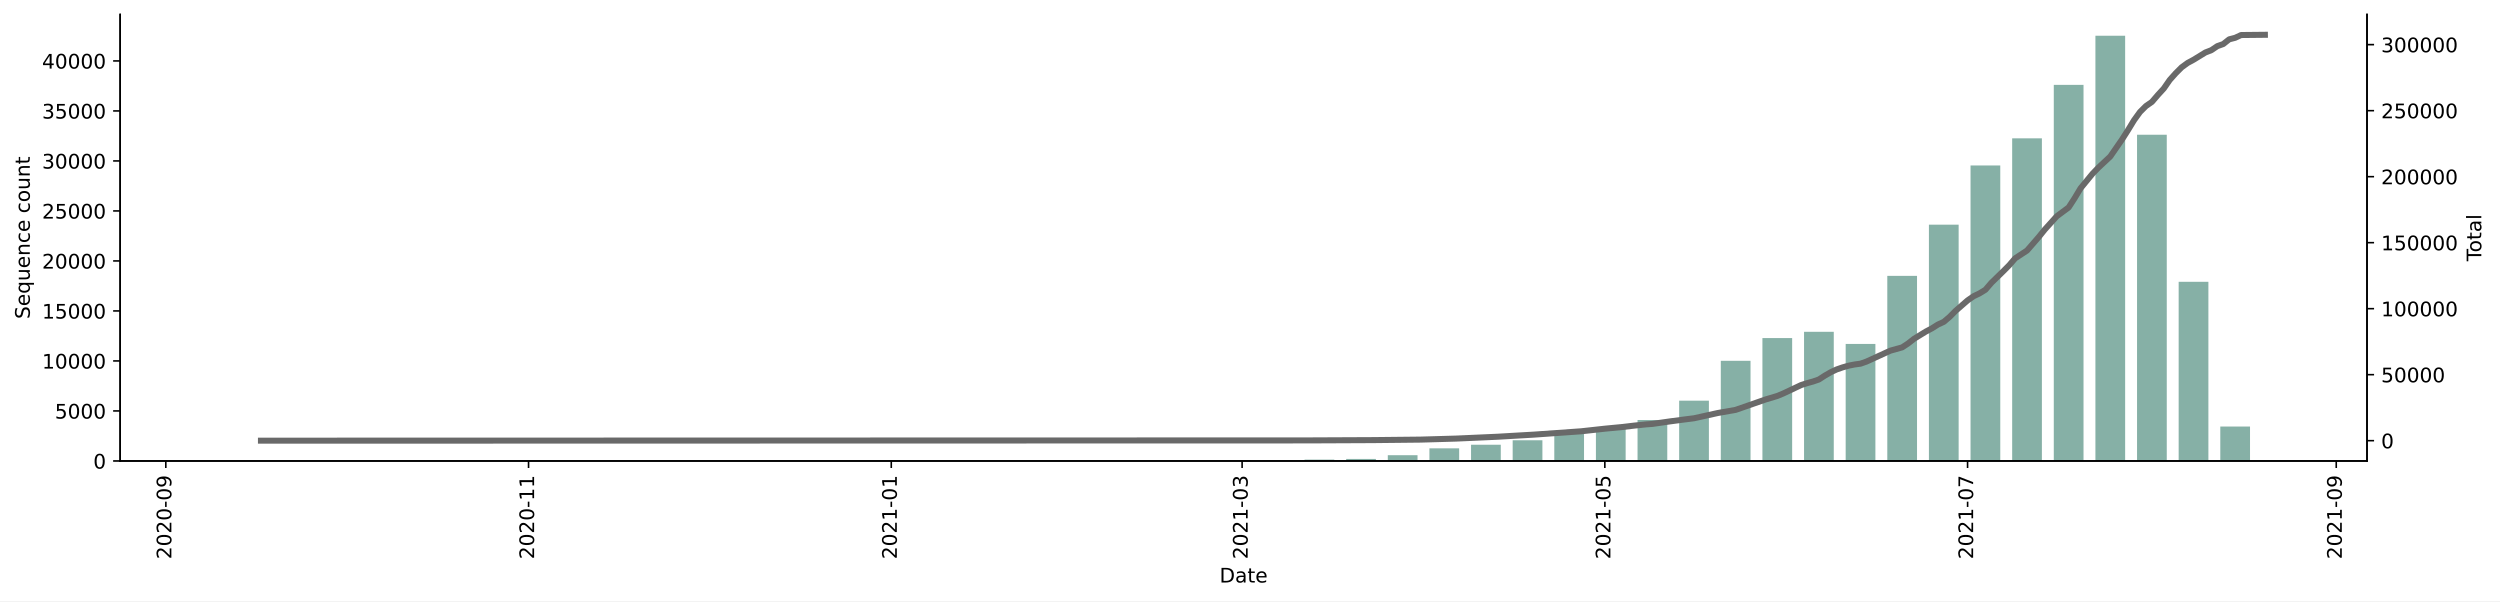
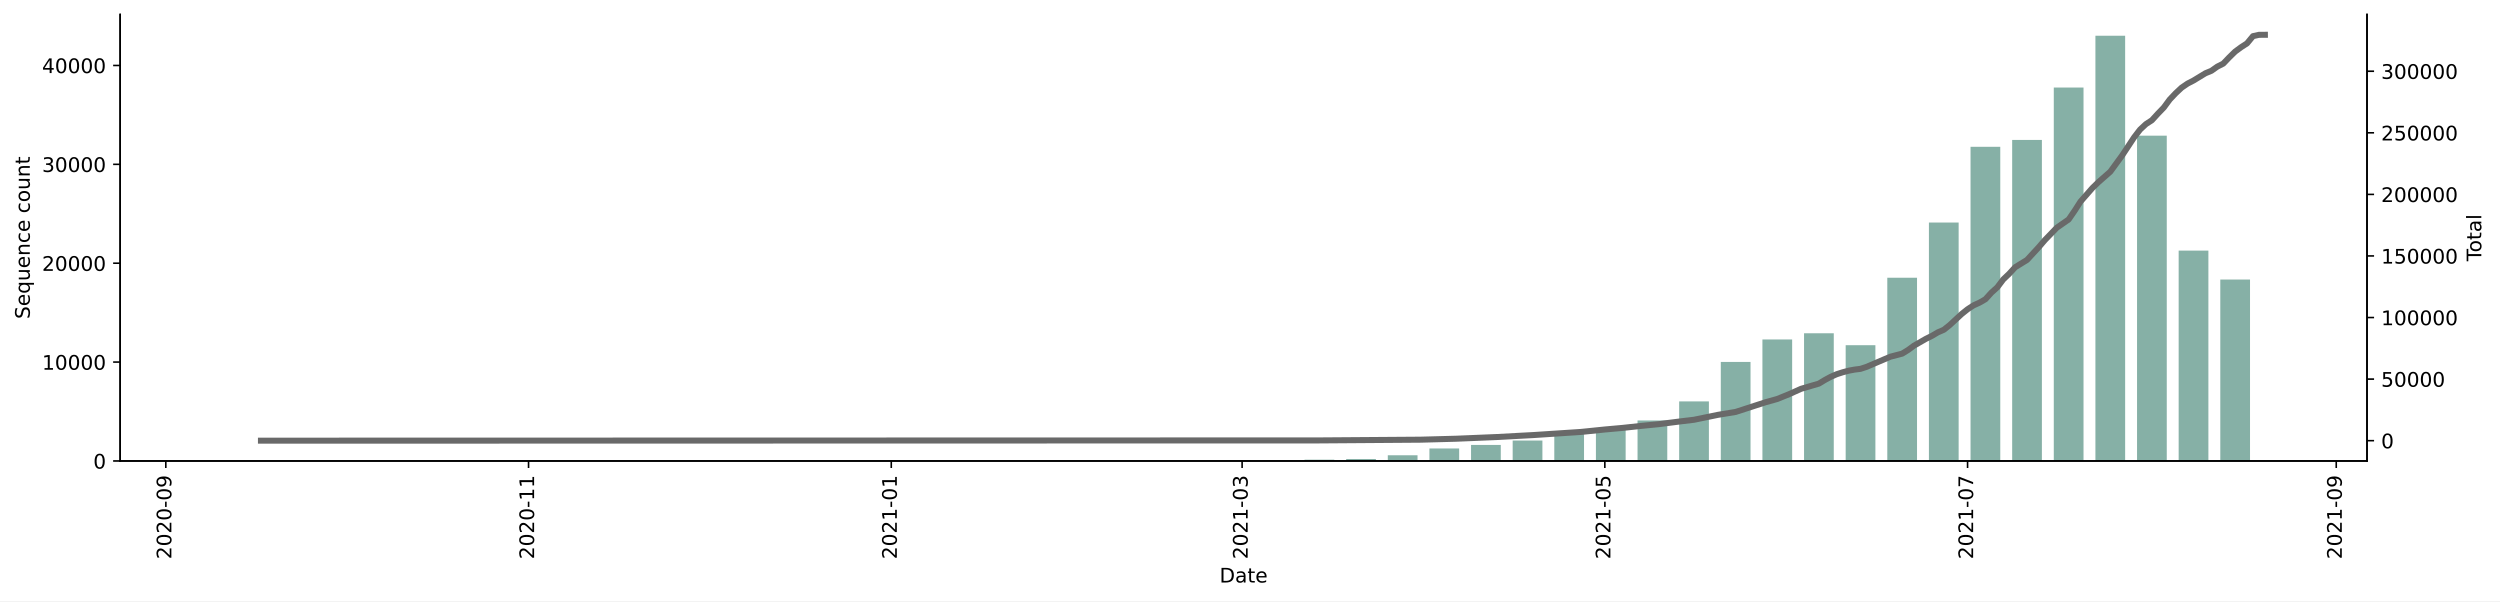
<svg xmlns="http://www.w3.org/2000/svg" xmlns:xlink="http://www.w3.org/1999/xlink" height="298.621pt" version="1.1" viewBox="0 0 1241.744 298.621" width="1241.744pt">
  <defs>
    <style type="text/css">*{stroke-linecap:butt;stroke-linejoin:round;}</style>
  </defs>
  <g id="figure_1">
    <g id="patch_1">
      <path d="M 0 298.621  L 1241.744 298.621  L 1241.744 0  L 0 0  z " style="fill:#ffffff;" />
    </g>
    <g id="axes_1">
      <g id="patch_2">
        <path d="M 59.691 228.96  L 1175.691 228.96  L 1175.691 7.2  L 59.691 7.2  z " style="fill:#ffffff;" />
      </g>
      <g id="patch_3">
-         <path clip-path="url(#p67de6036bd)" d="M 110.418 228.96  L 125.186 228.96  L 125.186 228.955  L 110.418 228.955  z " style="fill:#86b0a6;" />
+         <path clip-path="url(#pcada9122ed)" d="M 110.418 228.96  L 125.186 228.96  L 125.186 228.955  L 110.418 228.955  z " style="fill:#86b0a6;" />
      </g>
      <g id="patch_4">
-         <path clip-path="url(#p67de6036bd)" d="M 131.093 228.96  L 145.861 228.96  L 145.861 228.955  L 131.093 228.955  z " style="fill:#86b0a6;" />
+         <path clip-path="url(#pcada9122ed)" d="M 131.093 228.96  L 145.861 228.96  L 145.861 228.955  L 131.093 228.955  z " style="fill:#86b0a6;" />
      </g>
      <g id="patch_5">
-         <path clip-path="url(#p67de6036bd)" d="M 151.768 228.96  L 166.535 228.96  L 166.535 228.95  L 151.768 228.95  z " style="fill:#86b0a6;" />
+         <path clip-path="url(#pcada9122ed)" d="M 151.768 228.96  L 166.535 228.96  L 166.535 228.95  L 151.768 228.95  z " style="fill:#86b0a6;" />
      </g>
      <g id="patch_6">
-         <path clip-path="url(#p67de6036bd)" d="M 172.443 228.96  L 187.21 228.96  L 187.21 228.955  L 172.443 228.955  z " style="fill:#86b0a6;" />
+         <path clip-path="url(#pcada9122ed)" d="M 172.443 228.96  L 187.21 228.96  L 187.21 228.955  L 172.443 228.955  z " style="fill:#86b0a6;" />
      </g>
      <g id="patch_7">
-         <path clip-path="url(#p67de6036bd)" d="M 193.117 228.96  L 207.885 228.96  L 207.885 228.945  L 193.117 228.945  z " style="fill:#86b0a6;" />
+         <path clip-path="url(#pcada9122ed)" d="M 193.117 228.96  L 207.885 228.96  L 207.885 228.945  L 193.117 228.945  z " style="fill:#86b0a6;" />
      </g>
      <g id="patch_8">
-         <path clip-path="url(#p67de6036bd)" d="M 234.467 228.96  L 249.235 228.96  L 249.235 228.955  L 234.467 228.955  z " style="fill:#86b0a6;" />
+         <path clip-path="url(#pcada9122ed)" d="M 234.467 228.96  L 249.235 228.96  L 249.235 228.955  L 234.467 228.955  z " style="fill:#86b0a6;" />
      </g>
      <g id="patch_9">
-         <path clip-path="url(#p67de6036bd)" d="M 255.142 228.96  L 269.91 228.96  L 269.91 228.945  L 255.142 228.945  z " style="fill:#86b0a6;" />
+         <path clip-path="url(#pcada9122ed)" d="M 255.142 228.96  L 269.91 228.96  L 269.91 228.945  L 255.142 228.945  z " style="fill:#86b0a6;" />
      </g>
      <g id="patch_10">
-         <path clip-path="url(#p67de6036bd)" d="M 296.492 228.96  L 311.26 228.96  L 311.26 228.955  L 296.492 228.955  z " style="fill:#86b0a6;" />
+         <path clip-path="url(#pcada9122ed)" d="M 296.492 228.96  L 311.26 228.96  L 311.26 228.955  L 296.492 228.955  z " style="fill:#86b0a6;" />
      </g>
      <g id="patch_11">
-         <path clip-path="url(#p67de6036bd)" d="M 337.841 228.96  L 352.609 228.96  L 352.609 228.955  L 337.841 228.955  z " style="fill:#86b0a6;" />
+         <path clip-path="url(#pcada9122ed)" d="M 337.841 228.96  L 352.609 228.96  L 352.609 228.955  L 337.841 228.955  z " style="fill:#86b0a6;" />
      </g>
      <g id="patch_12">
-         <path clip-path="url(#p67de6036bd)" d="M 358.516 228.96  L 373.284 228.96  L 373.284 228.945  L 358.516 228.945  z " style="fill:#86b0a6;" />
+         <path clip-path="url(#pcada9122ed)" d="M 358.516 228.96  L 373.284 228.96  L 373.284 228.945  L 358.516 228.945  z " style="fill:#86b0a6;" />
      </g>
      <g id="patch_13">
-         <path clip-path="url(#p67de6036bd)" d="M 379.191 228.96  L 393.959 228.96  L 393.959 228.955  L 379.191 228.955  z " style="fill:#86b0a6;" />
+         <path clip-path="url(#pcada9122ed)" d="M 379.191 228.96  L 393.959 228.96  L 393.959 228.955  L 379.191 228.955  z " style="fill:#86b0a6;" />
      </g>
      <g id="patch_14">
-         <path clip-path="url(#p67de6036bd)" d="M 399.866 228.96  L 414.634 228.96  L 414.634 228.955  L 399.866 228.955  z " style="fill:#86b0a6;" />
+         <path clip-path="url(#pcada9122ed)" d="M 399.866 228.96  L 414.634 228.96  L 414.634 228.955  L 399.866 228.955  z " style="fill:#86b0a6;" />
      </g>
      <g id="patch_15">
-         <path clip-path="url(#p67de6036bd)" d="M 420.541 228.96  L 435.309 228.96  L 435.309 228.95  L 420.541 228.95  z " style="fill:#86b0a6;" />
+         <path clip-path="url(#pcada9122ed)" d="M 420.541 228.96  L 435.309 228.96  L 435.309 228.95  L 420.541 228.95  z " style="fill:#86b0a6;" />
      </g>
      <g id="patch_16">
-         <path clip-path="url(#p67de6036bd)" d="M 441.216 228.96  L 455.984 228.96  L 455.984 228.861  L 441.216 228.861  z " style="fill:#86b0a6;" />
+         <path clip-path="url(#pcada9122ed)" d="M 441.216 228.96  L 455.984 228.96  L 455.984 228.862  L 441.216 228.862  z " style="fill:#86b0a6;" />
      </g>
      <g id="patch_17">
-         <path clip-path="url(#p67de6036bd)" d="M 461.891 228.96  L 476.658 228.96  L 476.658 228.94  L 461.891 228.94  z " style="fill:#86b0a6;" />
+         <path clip-path="url(#pcada9122ed)" d="M 461.891 228.96  L 476.658 228.96  L 476.658 228.94  L 461.891 228.94  z " style="fill:#86b0a6;" />
      </g>
      <g id="patch_18">
-         <path clip-path="url(#p67de6036bd)" d="M 482.566 228.96  L 497.333 228.96  L 497.333 228.95  L 482.566 228.95  z " style="fill:#86b0a6;" />
+         <path clip-path="url(#pcada9122ed)" d="M 482.566 228.96  L 497.333 228.96  L 497.333 228.95  L 482.566 228.95  z " style="fill:#86b0a6;" />
      </g>
      <g id="patch_19">
-         <path clip-path="url(#p67de6036bd)" d="M 503.24 228.96  L 518.008 228.96  L 518.008 228.935  L 503.24 228.935  z " style="fill:#86b0a6;" />
+         <path clip-path="url(#pcada9122ed)" d="M 503.24 228.96  L 518.008 228.96  L 518.008 228.935  L 503.24 228.935  z " style="fill:#86b0a6;" />
      </g>
      <g id="patch_20">
-         <path clip-path="url(#p67de6036bd)" d="M 523.915 228.96  L 538.683 228.96  L 538.683 228.846  L 523.915 228.846  z " style="fill:#86b0a6;" />
+         <path clip-path="url(#pcada9122ed)" d="M 523.915 228.96  L 538.683 228.96  L 538.683 228.847  L 523.915 228.847  z " style="fill:#86b0a6;" />
      </g>
      <g id="patch_21">
-         <path clip-path="url(#p67de6036bd)" d="M 544.59 228.96  L 559.358 228.96  L 559.358 228.895  L 544.59 228.895  z " style="fill:#86b0a6;" />
+         <path clip-path="url(#pcada9122ed)" d="M 544.59 228.96  L 559.358 228.96  L 559.358 228.896  L 544.59 228.896  z " style="fill:#86b0a6;" />
      </g>
      <g id="patch_22">
-         <path clip-path="url(#p67de6036bd)" d="M 565.265 228.96  L 580.033 228.96  L 580.033 228.935  L 565.265 228.935  z " style="fill:#86b0a6;" />
+         <path clip-path="url(#pcada9122ed)" d="M 565.265 228.96  L 580.033 228.96  L 580.033 228.935  L 565.265 228.935  z " style="fill:#86b0a6;" />
      </g>
      <g id="patch_23">
-         <path clip-path="url(#p67de6036bd)" d="M 585.94 228.96  L 600.708 228.96  L 600.708 228.93  L 585.94 228.93  z " style="fill:#86b0a6;" />
+         <path clip-path="url(#pcada9122ed)" d="M 585.94 228.96  L 600.708 228.96  L 600.708 228.931  L 585.94 228.931  z " style="fill:#86b0a6;" />
      </g>
      <g id="patch_24">
-         <path clip-path="url(#p67de6036bd)" d="M 606.615 228.96  L 621.383 228.96  L 621.383 228.702  L 606.615 228.702  z " style="fill:#86b0a6;" />
+         <path clip-path="url(#pcada9122ed)" d="M 606.615 228.96  L 621.383 228.96  L 621.383 228.705  L 606.615 228.705  z " style="fill:#86b0a6;" />
      </g>
      <g id="patch_25">
-         <path clip-path="url(#p67de6036bd)" d="M 627.29 228.96  L 642.057 228.96  L 642.057 228.687  L 627.29 228.687  z " style="fill:#86b0a6;" />
+         <path clip-path="url(#pcada9122ed)" d="M 627.29 228.96  L 642.057 228.96  L 642.057 228.69  L 627.29 228.69  z " style="fill:#86b0a6;" />
      </g>
      <g id="patch_26">
-         <path clip-path="url(#p67de6036bd)" d="M 647.965 228.96  L 662.732 228.96  L 662.732 228.299  L 647.965 228.299  z " style="fill:#86b0a6;" />
+         <path clip-path="url(#pcada9122ed)" d="M 647.965 228.96  L 662.732 228.96  L 662.732 228.307  L 647.965 228.307  z " style="fill:#86b0a6;" />
      </g>
      <g id="patch_27">
-         <path clip-path="url(#p67de6036bd)" d="M 668.639 228.96  L 683.407 228.96  L 683.407 227.967  L 668.639 227.967  z " style="fill:#86b0a6;" />
+         <path clip-path="url(#pcada9122ed)" d="M 668.639 228.96  L 683.407 228.96  L 683.407 227.978  L 668.639 227.978  z " style="fill:#86b0a6;" />
      </g>
      <g id="patch_28">
-         <path clip-path="url(#p67de6036bd)" d="M 689.314 228.96  L 704.082 228.96  L 704.082 226.109  L 689.314 226.109  z " style="fill:#86b0a6;" />
+         <path clip-path="url(#pcada9122ed)" d="M 689.314 228.96  L 704.082 228.96  L 704.082 226.141  L 689.314 226.141  z " style="fill:#86b0a6;" />
      </g>
      <g id="patch_29">
-         <path clip-path="url(#p67de6036bd)" d="M 709.989 228.96  L 724.757 228.96  L 724.757 222.681  L 709.989 222.681  z " style="fill:#86b0a6;" />
+         <path clip-path="url(#pcada9122ed)" d="M 709.989 228.96  L 724.757 228.96  L 724.757 222.752  L 709.989 222.752  z " style="fill:#86b0a6;" />
      </g>
      <g id="patch_30">
-         <path clip-path="url(#p67de6036bd)" d="M 730.664 228.96  L 745.432 228.96  L 745.432 220.903  L 730.664 220.903  z " style="fill:#86b0a6;" />
+         <path clip-path="url(#pcada9122ed)" d="M 730.664 228.96  L 745.432 228.96  L 745.432 220.994  L 730.664 220.994  z " style="fill:#86b0a6;" />
      </g>
      <g id="patch_31">
-         <path clip-path="url(#p67de6036bd)" d="M 751.339 228.96  L 766.107 228.96  L 766.107 218.693  L 751.339 218.693  z " style="fill:#86b0a6;" />
+         <path clip-path="url(#pcada9122ed)" d="M 751.339 228.96  L 766.107 228.96  L 766.107 218.808  L 751.339 218.808  z " style="fill:#86b0a6;" />
      </g>
      <g id="patch_32">
-         <path clip-path="url(#p67de6036bd)" d="M 772.014 228.96  L 786.782 228.96  L 786.782 213.998  L 772.014 213.998  z " style="fill:#86b0a6;" />
+         <path clip-path="url(#pcada9122ed)" d="M 772.014 228.96  L 786.782 228.96  L 786.782 214.167  L 772.014 214.167  z " style="fill:#86b0a6;" />
      </g>
      <g id="patch_33">
-         <path clip-path="url(#p67de6036bd)" d="M 792.689 228.96  L 807.456 228.96  L 807.456 212.598  L 792.689 212.598  z " style="fill:#86b0a6;" />
+         <path clip-path="url(#pcada9122ed)" d="M 792.689 228.96  L 807.456 228.96  L 807.456 212.782  L 792.689 212.782  z " style="fill:#86b0a6;" />
      </g>
      <g id="patch_34">
-         <path clip-path="url(#p67de6036bd)" d="M 813.364 228.96  L 828.131 228.96  L 828.131 208.619  L 813.364 208.619  z " style="fill:#86b0a6;" />
+         <path clip-path="url(#pcada9122ed)" d="M 813.364 228.96  L 828.131 228.96  L 828.131 208.848  L 813.364 208.848  z " style="fill:#86b0a6;" />
      </g>
      <g id="patch_35">
-         <path clip-path="url(#p67de6036bd)" d="M 834.038 228.96  L 848.806 228.96  L 848.806 199.022  L 834.038 199.022  z " style="fill:#86b0a6;" />
+         <path clip-path="url(#pcada9122ed)" d="M 834.038 228.96  L 848.806 228.96  L 848.806 199.36  L 834.038 199.36  z " style="fill:#86b0a6;" />
      </g>
      <g id="patch_36">
-         <path clip-path="url(#p67de6036bd)" d="M 854.713 228.96  L 869.481 228.96  L 869.481 179.212  L 854.713 179.212  z " style="fill:#86b0a6;" />
+         <path clip-path="url(#pcada9122ed)" d="M 854.713 228.96  L 869.481 228.96  L 869.481 179.773  L 854.713 179.773  z " style="fill:#86b0a6;" />
      </g>
      <g id="patch_37">
-         <path clip-path="url(#p67de6036bd)" d="M 875.388 228.96  L 890.156 228.96  L 890.156 167.932  L 875.388 167.932  z " style="fill:#86b0a6;" />
+         <path clip-path="url(#pcada9122ed)" d="M 875.388 228.96  L 890.156 228.96  L 890.156 168.62  L 875.388 168.62  z " style="fill:#86b0a6;" />
      </g>
      <g id="patch_38">
-         <path clip-path="url(#p67de6036bd)" d="M 896.063 228.96  L 910.831 228.96  L 910.831 164.797  L 896.063 164.797  z " style="fill:#86b0a6;" />
+         <path clip-path="url(#pcada9122ed)" d="M 896.063 228.96  L 910.831 228.96  L 910.831 165.516  L 896.063 165.516  z " style="fill:#86b0a6;" />
      </g>
      <g id="patch_39">
-         <path clip-path="url(#p67de6036bd)" d="M 916.738 228.96  L 931.506 228.96  L 931.506 170.823  L 916.738 170.823  z " style="fill:#86b0a6;" />
+         <path clip-path="url(#pcada9122ed)" d="M 916.738 228.96  L 931.506 228.96  L 931.506 171.454  L 916.738 171.454  z " style="fill:#86b0a6;" />
      </g>
      <g id="patch_40">
-         <path clip-path="url(#p67de6036bd)" d="M 937.413 228.96  L 952.181 228.96  L 952.181 137.03  L 937.413 137.03  z " style="fill:#86b0a6;" />
+         <path clip-path="url(#pcada9122ed)" d="M 937.413 228.96  L 952.181 228.96  L 952.181 137.959  L 937.413 137.959  z " style="fill:#86b0a6;" />
      </g>
      <g id="patch_41">
-         <path clip-path="url(#p67de6036bd)" d="M 958.088 228.96  L 972.855 228.96  L 972.855 111.592  L 958.088 111.592  z " style="fill:#86b0a6;" />
+         <path clip-path="url(#pcada9122ed)" d="M 958.088 228.96  L 972.855 228.96  L 972.855 110.549  L 958.088 110.549  z " style="fill:#86b0a6;" />
      </g>
      <g id="patch_42">
-         <path clip-path="url(#p67de6036bd)" d="M 978.762 228.96  L 993.53 228.96  L 993.53 82.201  L 978.762 82.201  z " style="fill:#86b0a6;" />
+         <path clip-path="url(#pcada9122ed)" d="M 978.762 228.96  L 993.53 228.96  L 993.53 72.914  L 978.762 72.914  z " style="fill:#86b0a6;" />
      </g>
      <g id="patch_43">
-         <path clip-path="url(#p67de6036bd)" d="M 999.437 228.96  L 1014.205 228.96  L 1014.205 68.705  L 999.437 68.705  z " style="fill:#86b0a6;" />
+         <path clip-path="url(#pcada9122ed)" d="M 999.437 228.96  L 1014.205 228.96  L 1014.205 69.52  L 999.437 69.52  z " style="fill:#86b0a6;" />
      </g>
      <g id="patch_44">
-         <path clip-path="url(#p67de6036bd)" d="M 1020.112 228.96  L 1034.88 228.96  L 1034.88 42.154  L 1020.112 42.154  z " style="fill:#86b0a6;" />
+         <path clip-path="url(#pcada9122ed)" d="M 1020.112 228.96  L 1034.88 228.96  L 1034.88 43.471  L 1020.112 43.471  z " style="fill:#86b0a6;" />
      </g>
      <g id="patch_45">
-         <path clip-path="url(#p67de6036bd)" d="M 1040.787 228.96  L 1055.555 228.96  L 1055.555 17.76  L 1040.787 17.76  z " style="fill:#86b0a6;" />
+         <path clip-path="url(#pcada9122ed)" d="M 1040.787 228.96  L 1055.555 228.96  L 1055.555 17.76  L 1040.787 17.76  z " style="fill:#86b0a6;" />
      </g>
      <g id="patch_46">
-         <path clip-path="url(#p67de6036bd)" d="M 1061.462 228.96  L 1076.23 228.96  L 1076.23 66.936  L 1061.462 66.936  z " style="fill:#86b0a6;" />
+         <path clip-path="url(#pcada9122ed)" d="M 1061.462 228.96  L 1076.23 228.96  L 1076.23 67.379  L 1061.462 67.379  z " style="fill:#86b0a6;" />
      </g>
      <g id="patch_47">
-         <path clip-path="url(#p67de6036bd)" d="M 1082.137 228.96  L 1096.905 228.96  L 1096.905 139.981  L 1082.137 139.981  z " style="fill:#86b0a6;" />
+         <path clip-path="url(#pcada9122ed)" d="M 1082.137 228.96  L 1096.905 228.96  L 1096.905 124.487  L 1082.137 124.487  z " style="fill:#86b0a6;" />
      </g>
      <g id="patch_48">
-         <path clip-path="url(#p67de6036bd)" d="M 1102.812 228.96  L 1117.579 228.96  L 1117.579 211.867  L 1102.812 211.867  z " style="fill:#86b0a6;" />
+         <path clip-path="url(#pcada9122ed)" d="M 1102.812 228.96  L 1117.579 228.96  L 1117.579 138.833  L 1102.812 138.833  z " style="fill:#86b0a6;" />
      </g>
      <g id="matplotlib.axis_1">
        <g id="xtick_1">
          <g id="line2d_1">
            <defs>
-               <path d="M 0 0  L 0 3.5  " id="mb83f6f73a0" style="stroke:#000000;stroke-width:0.8;" />
+               <path d="M 0 0  L 0 3.5  " id="me1a9240512" style="stroke:#000000;stroke-width:0.8;" />
            </defs>
            <g>
-               <use style="stroke:#000000;stroke-width:0.8;" x="82.359" xlink:href="#mb83f6f73a0" y="228.96" />
+               <use style="stroke:#000000;stroke-width:0.8;" x="82.359" xlink:href="#me1a9240512" y="228.96" />
            </g>
          </g>
          <g id="text_1">
            <g transform="translate(85.11852 277.7428)rotate(-90)scale(0.1 -0.1)">
              <defs>
                <path d="M 1228 531  L 3431 531  L 3431 0  L 469 0  L 469 531  Q 828 903 1448 1529  Q 2069 2156 2228 2338  Q 2531 2678 2651 2914  Q 2772 3150 2772 3378  Q 2772 3750 2511 3984  Q 2250 4219 1831 4219  Q 1534 4219 1204 4116  Q 875 4013 500 3803  L 500 4441  Q 881 4594 1212 4672  Q 1544 4750 1819 4750  Q 2544 4750 2975 4387  Q 3406 4025 3406 3419  Q 3406 3131 3298 2873  Q 3191 2616 2906 2266  Q 2828 2175 2409 1742  Q 1991 1309 1228 531  z " id="DejaVuSans-32" transform="scale(0.015625)" />
                <path d="M 2034 4250  Q 1547 4250 1301 3770  Q 1056 3291 1056 2328  Q 1056 1369 1301 889  Q 1547 409 2034 409  Q 2525 409 2770 889  Q 3016 1369 3016 2328  Q 3016 3291 2770 3770  Q 2525 4250 2034 4250  z M 2034 4750  Q 2819 4750 3233 4129  Q 3647 3509 3647 2328  Q 3647 1150 3233 529  Q 2819 -91 2034 -91  Q 1250 -91 836 529  Q 422 1150 422 2328  Q 422 3509 836 4129  Q 1250 4750 2034 4750  z " id="DejaVuSans-30" transform="scale(0.015625)" />
                <path d="M 313 2009  L 1997 2009  L 1997 1497  L 313 1497  L 313 2009  z " id="DejaVuSans-2d" transform="scale(0.015625)" />
                <path d="M 703 97  L 703 672  Q 941 559 1184 500  Q 1428 441 1663 441  Q 2288 441 2617 861  Q 2947 1281 2994 2138  Q 2813 1869 2534 1725  Q 2256 1581 1919 1581  Q 1219 1581 811 2004  Q 403 2428 403 3163  Q 403 3881 828 4315  Q 1253 4750 1959 4750  Q 2769 4750 3195 4129  Q 3622 3509 3622 2328  Q 3622 1225 3098 567  Q 2575 -91 1691 -91  Q 1453 -91 1209 -44  Q 966 3 703 97  z M 1959 2075  Q 2384 2075 2632 2365  Q 2881 2656 2881 3163  Q 2881 3666 2632 3958  Q 2384 4250 1959 4250  Q 1534 4250 1286 3958  Q 1038 3666 1038 3163  Q 1038 2656 1286 2365  Q 1534 2075 1959 2075  z " id="DejaVuSans-39" transform="scale(0.015625)" />
              </defs>
              <use xlink:href="#DejaVuSans-32" />
              <use x="63.623" xlink:href="#DejaVuSans-30" />
              <use x="127.246" xlink:href="#DejaVuSans-32" />
              <use x="190.869" xlink:href="#DejaVuSans-30" />
              <use x="254.492" xlink:href="#DejaVuSans-2d" />
              <use x="290.576" xlink:href="#DejaVuSans-30" />
              <use x="354.199" xlink:href="#DejaVuSans-39" />
            </g>
          </g>
        </g>
        <g id="xtick_2">
          <g id="line2d_2">
            <g>
-               <use style="stroke:#000000;stroke-width:0.8;" x="262.526" xlink:href="#mb83f6f73a0" y="228.96" />
+               <use style="stroke:#000000;stroke-width:0.8;" x="262.526" xlink:href="#me1a9240512" y="228.96" />
            </g>
          </g>
          <g id="text_2">
            <g transform="translate(265.2853 277.7428)rotate(-90)scale(0.1 -0.1)">
              <defs>
                <path d="M 794 531  L 1825 531  L 1825 4091  L 703 3866  L 703 4441  L 1819 4666  L 2450 4666  L 2450 531  L 3481 531  L 3481 0  L 794 0  L 794 531  z " id="DejaVuSans-31" transform="scale(0.015625)" />
              </defs>
              <use xlink:href="#DejaVuSans-32" />
              <use x="63.623" xlink:href="#DejaVuSans-30" />
              <use x="127.246" xlink:href="#DejaVuSans-32" />
              <use x="190.869" xlink:href="#DejaVuSans-30" />
              <use x="254.492" xlink:href="#DejaVuSans-2d" />
              <use x="290.576" xlink:href="#DejaVuSans-31" />
              <use x="354.199" xlink:href="#DejaVuSans-31" />
            </g>
          </g>
        </g>
        <g id="xtick_3">
          <g id="line2d_3">
            <g>
-               <use style="stroke:#000000;stroke-width:0.8;" x="442.693" xlink:href="#mb83f6f73a0" y="228.96" />
+               <use style="stroke:#000000;stroke-width:0.8;" x="442.693" xlink:href="#me1a9240512" y="228.96" />
            </g>
          </g>
          <g id="text_3">
            <g transform="translate(445.452 277.7428)rotate(-90)scale(0.1 -0.1)">
              <use xlink:href="#DejaVuSans-32" />
              <use x="63.623" xlink:href="#DejaVuSans-30" />
              <use x="127.246" xlink:href="#DejaVuSans-32" />
              <use x="190.869" xlink:href="#DejaVuSans-31" />
              <use x="254.492" xlink:href="#DejaVuSans-2d" />
              <use x="290.576" xlink:href="#DejaVuSans-30" />
              <use x="354.199" xlink:href="#DejaVuSans-31" />
            </g>
          </g>
        </g>
        <g id="xtick_4">
          <g id="line2d_4">
            <g>
-               <use style="stroke:#000000;stroke-width:0.8;" x="616.952" xlink:href="#mb83f6f73a0" y="228.96" />
+               <use style="stroke:#000000;stroke-width:0.8;" x="616.952" xlink:href="#me1a9240512" y="228.96" />
            </g>
          </g>
          <g id="text_4">
            <g transform="translate(619.7116 277.7428)rotate(-90)scale(0.1 -0.1)">
              <defs>
                <path d="M 2597 2516  Q 3050 2419 3304 2112  Q 3559 1806 3559 1356  Q 3559 666 3084 287  Q 2609 -91 1734 -91  Q 1441 -91 1130 -33  Q 819 25 488 141  L 488 750  Q 750 597 1062 519  Q 1375 441 1716 441  Q 2309 441 2620 675  Q 2931 909 2931 1356  Q 2931 1769 2642 2001  Q 2353 2234 1838 2234  L 1294 2234  L 1294 2753  L 1863 2753  Q 2328 2753 2575 2939  Q 2822 3125 2822 3475  Q 2822 3834 2567 4026  Q 2313 4219 1838 4219  Q 1578 4219 1281 4162  Q 984 4106 628 3988  L 628 4550  Q 988 4650 1302 4700  Q 1616 4750 1894 4750  Q 2613 4750 3031 4423  Q 3450 4097 3450 3541  Q 3450 3153 3228 2886  Q 3006 2619 2597 2516  z " id="DejaVuSans-33" transform="scale(0.015625)" />
              </defs>
              <use xlink:href="#DejaVuSans-32" />
              <use x="63.623" xlink:href="#DejaVuSans-30" />
              <use x="127.246" xlink:href="#DejaVuSans-32" />
              <use x="190.869" xlink:href="#DejaVuSans-31" />
              <use x="254.492" xlink:href="#DejaVuSans-2d" />
              <use x="290.576" xlink:href="#DejaVuSans-30" />
              <use x="354.199" xlink:href="#DejaVuSans-33" />
            </g>
          </g>
        </g>
        <g id="xtick_5">
          <g id="line2d_5">
            <g>
-               <use style="stroke:#000000;stroke-width:0.8;" x="797.119" xlink:href="#mb83f6f73a0" y="228.96" />
+               <use style="stroke:#000000;stroke-width:0.8;" x="797.119" xlink:href="#me1a9240512" y="228.96" />
            </g>
          </g>
          <g id="text_5">
            <g transform="translate(799.8783 277.7428)rotate(-90)scale(0.1 -0.1)">
              <defs>
                <path d="M 691 4666  L 3169 4666  L 3169 4134  L 1269 4134  L 1269 2991  Q 1406 3038 1543 3061  Q 1681 3084 1819 3084  Q 2600 3084 3056 2656  Q 3513 2228 3513 1497  Q 3513 744 3044 326  Q 2575 -91 1722 -91  Q 1428 -91 1123 -41  Q 819 9 494 109  L 494 744  Q 775 591 1075 516  Q 1375 441 1709 441  Q 2250 441 2565 725  Q 2881 1009 2881 1497  Q 2881 1984 2565 2268  Q 2250 2553 1709 2553  Q 1456 2553 1204 2497  Q 953 2441 691 2322  L 691 4666  z " id="DejaVuSans-35" transform="scale(0.015625)" />
              </defs>
              <use xlink:href="#DejaVuSans-32" />
              <use x="63.623" xlink:href="#DejaVuSans-30" />
              <use x="127.246" xlink:href="#DejaVuSans-32" />
              <use x="190.869" xlink:href="#DejaVuSans-31" />
              <use x="254.492" xlink:href="#DejaVuSans-2d" />
              <use x="290.576" xlink:href="#DejaVuSans-30" />
              <use x="354.199" xlink:href="#DejaVuSans-35" />
            </g>
          </g>
        </g>
        <g id="xtick_6">
          <g id="line2d_6">
            <g>
-               <use style="stroke:#000000;stroke-width:0.8;" x="977.286" xlink:href="#mb83f6f73a0" y="228.96" />
+               <use style="stroke:#000000;stroke-width:0.8;" x="977.286" xlink:href="#me1a9240512" y="228.96" />
            </g>
          </g>
          <g id="text_6">
            <g transform="translate(980.0451 277.7428)rotate(-90)scale(0.1 -0.1)">
              <defs>
                <path d="M 525 4666  L 3525 4666  L 3525 4397  L 1831 0  L 1172 0  L 2766 4134  L 525 4134  L 525 4666  z " id="DejaVuSans-37" transform="scale(0.015625)" />
              </defs>
              <use xlink:href="#DejaVuSans-32" />
              <use x="63.623" xlink:href="#DejaVuSans-30" />
              <use x="127.246" xlink:href="#DejaVuSans-32" />
              <use x="190.869" xlink:href="#DejaVuSans-31" />
              <use x="254.492" xlink:href="#DejaVuSans-2d" />
              <use x="290.576" xlink:href="#DejaVuSans-30" />
              <use x="354.199" xlink:href="#DejaVuSans-37" />
            </g>
          </g>
        </g>
        <g id="xtick_7">
          <g id="line2d_7">
            <g>
-               <use style="stroke:#000000;stroke-width:0.8;" x="1160.406" xlink:href="#mb83f6f73a0" y="228.96" />
+               <use style="stroke:#000000;stroke-width:0.8;" x="1160.406" xlink:href="#me1a9240512" y="228.96" />
            </g>
          </g>
          <g id="text_7">
            <g transform="translate(1163.165 277.7428)rotate(-90)scale(0.1 -0.1)">
              <use xlink:href="#DejaVuSans-32" />
              <use x="63.623" xlink:href="#DejaVuSans-30" />
              <use x="127.246" xlink:href="#DejaVuSans-32" />
              <use x="190.869" xlink:href="#DejaVuSans-31" />
              <use x="254.492" xlink:href="#DejaVuSans-2d" />
              <use x="290.576" xlink:href="#DejaVuSans-30" />
              <use x="354.199" xlink:href="#DejaVuSans-39" />
            </g>
          </g>
        </g>
        <g id="text_8">
          <g transform="translate(605.7398 289.3413)scale(0.1 -0.1)">
            <defs>
              <path d="M 1259 4147  L 1259 519  L 2022 519  Q 2988 519 3436 956  Q 3884 1394 3884 2338  Q 3884 3275 3436 3711  Q 2988 4147 2022 4147  L 1259 4147  z M 628 4666  L 1925 4666  Q 3281 4666 3915 4102  Q 4550 3538 4550 2338  Q 4550 1131 3912 565  Q 3275 0 1925 0  L 628 0  L 628 4666  z " id="DejaVuSans-44" transform="scale(0.015625)" />
              <path d="M 2194 1759  Q 1497 1759 1228 1600  Q 959 1441 959 1056  Q 959 750 1161 570  Q 1363 391 1709 391  Q 2188 391 2477 730  Q 2766 1069 2766 1631  L 2766 1759  L 2194 1759  z M 3341 1997  L 3341 0  L 2766 0  L 2766 531  Q 2569 213 2275 61  Q 1981 -91 1556 -91  Q 1019 -91 701 211  Q 384 513 384 1019  Q 384 1609 779 1909  Q 1175 2209 1959 2209  L 2766 2209  L 2766 2266  Q 2766 2663 2505 2880  Q 2244 3097 1772 3097  Q 1472 3097 1187 3025  Q 903 2953 641 2809  L 641 3341  Q 956 3463 1253 3523  Q 1550 3584 1831 3584  Q 2591 3584 2966 3190  Q 3341 2797 3341 1997  z " id="DejaVuSans-61" transform="scale(0.015625)" />
              <path d="M 1172 4494  L 1172 3500  L 2356 3500  L 2356 3053  L 1172 3053  L 1172 1153  Q 1172 725 1289 603  Q 1406 481 1766 481  L 2356 481  L 2356 0  L 1766 0  Q 1100 0 847 248  Q 594 497 594 1153  L 594 3053  L 172 3053  L 172 3500  L 594 3500  L 594 4494  L 1172 4494  z " id="DejaVuSans-74" transform="scale(0.015625)" />
              <path d="M 3597 1894  L 3597 1613  L 953 1613  Q 991 1019 1311 708  Q 1631 397 2203 397  Q 2534 397 2845 478  Q 3156 559 3463 722  L 3463 178  Q 3153 47 2828 -22  Q 2503 -91 2169 -91  Q 1331 -91 842 396  Q 353 884 353 1716  Q 353 2575 817 3079  Q 1281 3584 2069 3584  Q 2775 3584 3186 3129  Q 3597 2675 3597 1894  z M 3022 2063  Q 3016 2534 2758 2815  Q 2500 3097 2075 3097  Q 1594 3097 1305 2825  Q 1016 2553 972 2059  L 3022 2063  z " id="DejaVuSans-65" transform="scale(0.015625)" />
            </defs>
            <use xlink:href="#DejaVuSans-44" />
            <use x="77.002" xlink:href="#DejaVuSans-61" />
            <use x="138.281" xlink:href="#DejaVuSans-74" />
            <use x="177.49" xlink:href="#DejaVuSans-65" />
          </g>
        </g>
      </g>
      <g id="matplotlib.axis_2">
        <g id="ytick_1">
          <g id="line2d_8">
            <defs>
-               <path d="M 0 0  L -3.5 0  " id="m14c13ced3e" style="stroke:#000000;stroke-width:0.8;" />
+               <path d="M 0 0  L -3.5 0  " id="mae68f8fbe0" style="stroke:#000000;stroke-width:0.8;" />
            </defs>
            <g>
-               <use style="stroke:#000000;stroke-width:0.8;" x="59.691" xlink:href="#m14c13ced3e" y="228.96" />
+               <use style="stroke:#000000;stroke-width:0.8;" x="59.691" xlink:href="#mae68f8fbe0" y="228.96" />
            </g>
          </g>
          <g id="text_9">
            <g transform="translate(46.32812 232.7592)scale(0.1 -0.1)">
              <use xlink:href="#DejaVuSans-30" />
            </g>
          </g>
        </g>
        <g id="ytick_2">
          <g id="line2d_9">
            <g>
-               <use style="stroke:#000000;stroke-width:0.8;" x="59.691" xlink:href="#m14c13ced3e" y="204.123" />
+               <use style="stroke:#000000;stroke-width:0.8;" x="59.691" xlink:href="#mae68f8fbe0" y="179.847" />
            </g>
          </g>
          <g id="text_10">
-             <g transform="translate(27.24063 207.9227)scale(0.1 -0.1)">
-               <use xlink:href="#DejaVuSans-35" />
-               <use x="63.623" xlink:href="#DejaVuSans-30" />
-               <use x="127.246" xlink:href="#DejaVuSans-30" />
-               <use x="190.869" xlink:href="#DejaVuSans-30" />
+             <g transform="translate(20.87813 183.6464)scale(0.1 -0.1)">
+               <use xlink:href="#DejaVuSans-31" />
+               <use x="63.623" xlink:href="#DejaVuSans-30" />
+               <use x="127.246" xlink:href="#DejaVuSans-30" />
+               <use x="190.869" xlink:href="#DejaVuSans-30" />
+               <use x="254.492" xlink:href="#DejaVuSans-30" />
            </g>
          </g>
        </g>
        <g id="ytick_3">
          <g id="line2d_10">
            <g>
-               <use style="stroke:#000000;stroke-width:0.8;" x="59.691" xlink:href="#m14c13ced3e" y="179.287" />
+               <use style="stroke:#000000;stroke-width:0.8;" x="59.691" xlink:href="#mae68f8fbe0" y="130.734" />
            </g>
          </g>
          <g id="text_11">
-             <g transform="translate(20.87813 183.0861)scale(0.1 -0.1)">
-               <use xlink:href="#DejaVuSans-31" />
+             <g transform="translate(20.87813 134.5335)scale(0.1 -0.1)">
+               <use xlink:href="#DejaVuSans-32" />
              <use x="63.623" xlink:href="#DejaVuSans-30" />
              <use x="127.246" xlink:href="#DejaVuSans-30" />
              <use x="190.869" xlink:href="#DejaVuSans-30" />
              <use x="254.492" xlink:href="#DejaVuSans-30" />
            </g>
          </g>
        </g>
        <g id="ytick_4">
          <g id="line2d_11">
            <g>
-               <use style="stroke:#000000;stroke-width:0.8;" x="59.691" xlink:href="#m14c13ced3e" y="154.45" />
+               <use style="stroke:#000000;stroke-width:0.8;" x="59.691" xlink:href="#mae68f8fbe0" y="81.621" />
            </g>
          </g>
          <g id="text_12">
-             <g transform="translate(20.87813 158.2496)scale(0.1 -0.1)">
-               <use xlink:href="#DejaVuSans-31" />
-               <use x="63.623" xlink:href="#DejaVuSans-35" />
+             <g transform="translate(20.87813 85.42066)scale(0.1 -0.1)">
+               <use xlink:href="#DejaVuSans-33" />
+               <use x="63.623" xlink:href="#DejaVuSans-30" />
              <use x="127.246" xlink:href="#DejaVuSans-30" />
              <use x="190.869" xlink:href="#DejaVuSans-30" />
              <use x="254.492" xlink:href="#DejaVuSans-30" />
            </g>
          </g>
        </g>
        <g id="ytick_5">
          <g id="line2d_12">
            <g>
-               <use style="stroke:#000000;stroke-width:0.8;" x="59.691" xlink:href="#m14c13ced3e" y="129.614" />
+               <use style="stroke:#000000;stroke-width:0.8;" x="59.691" xlink:href="#mae68f8fbe0" y="32.509" />
            </g>
          </g>
          <g id="text_13">
-             <g transform="translate(20.87813 133.4131)scale(0.1 -0.1)">
-               <use xlink:href="#DejaVuSans-32" />
-               <use x="63.623" xlink:href="#DejaVuSans-30" />
-               <use x="127.246" xlink:href="#DejaVuSans-30" />
-               <use x="190.869" xlink:href="#DejaVuSans-30" />
-               <use x="254.492" xlink:href="#DejaVuSans-30" />
-             </g>
-           </g>
-         </g>
-         <g id="ytick_6">
-           <g id="line2d_13">
-             <g>
-               <use style="stroke:#000000;stroke-width:0.8;" x="59.691" xlink:href="#m14c13ced3e" y="104.777" />
-             </g>
-           </g>
-           <g id="text_14">
-             <g transform="translate(20.87813 108.5765)scale(0.1 -0.1)">
-               <use xlink:href="#DejaVuSans-32" />
-               <use x="63.623" xlink:href="#DejaVuSans-35" />
-               <use x="127.246" xlink:href="#DejaVuSans-30" />
-               <use x="190.869" xlink:href="#DejaVuSans-30" />
-               <use x="254.492" xlink:href="#DejaVuSans-30" />
-             </g>
-           </g>
-         </g>
-         <g id="ytick_7">
-           <g id="line2d_14">
-             <g>
-               <use style="stroke:#000000;stroke-width:0.8;" x="59.691" xlink:href="#m14c13ced3e" y="79.941" />
-             </g>
-           </g>
-           <g id="text_15">
-             <g transform="translate(20.87813 83.73998)scale(0.1 -0.1)">
-               <use xlink:href="#DejaVuSans-33" />
-               <use x="63.623" xlink:href="#DejaVuSans-30" />
-               <use x="127.246" xlink:href="#DejaVuSans-30" />
-               <use x="190.869" xlink:href="#DejaVuSans-30" />
-               <use x="254.492" xlink:href="#DejaVuSans-30" />
-             </g>
-           </g>
-         </g>
-         <g id="ytick_8">
-           <g id="line2d_15">
-             <g>
-               <use style="stroke:#000000;stroke-width:0.8;" x="59.691" xlink:href="#m14c13ced3e" y="55.104" />
-             </g>
-           </g>
-           <g id="text_16">
-             <g transform="translate(20.87813 58.90344)scale(0.1 -0.1)">
-               <use xlink:href="#DejaVuSans-33" />
-               <use x="63.623" xlink:href="#DejaVuSans-35" />
-               <use x="127.246" xlink:href="#DejaVuSans-30" />
-               <use x="190.869" xlink:href="#DejaVuSans-30" />
-               <use x="254.492" xlink:href="#DejaVuSans-30" />
-             </g>
-           </g>
-         </g>
-         <g id="ytick_9">
-           <g id="line2d_16">
-             <g>
-               <use style="stroke:#000000;stroke-width:0.8;" x="59.691" xlink:href="#m14c13ced3e" y="30.268" />
-             </g>
-           </g>
-           <g id="text_17">
-             <g transform="translate(20.87813 34.0669)scale(0.1 -0.1)">
+             <g transform="translate(20.87813 36.30781)scale(0.1 -0.1)">
              <defs>
                <path d="M 2419 4116  L 825 1625  L 2419 1625  L 2419 4116  z M 2253 4666  L 3047 4666  L 3047 1625  L 3713 1625  L 3713 1100  L 3047 1100  L 3047 0  L 2419 0  L 2419 1100  L 313 1100  L 313 1709  L 2253 4666  z " id="DejaVuSans-34" transform="scale(0.015625)" />
              </defs>
              <use xlink:href="#DejaVuSans-34" />
              <use x="63.623" xlink:href="#DejaVuSans-30" />
              <use x="127.246" xlink:href="#DejaVuSans-30" />
              <use x="190.869" xlink:href="#DejaVuSans-30" />
              <use x="254.492" xlink:href="#DejaVuSans-30" />
            </g>
          </g>
        </g>
-         <g id="text_18">
+         <g id="text_14">
          <g transform="translate(14.79844 158.4402)rotate(-90)scale(0.1 -0.1)">
            <defs>
              <path d="M 3425 4513  L 3425 3897  Q 3066 4069 2747 4153  Q 2428 4238 2131 4238  Q 1616 4238 1336 4038  Q 1056 3838 1056 3469  Q 1056 3159 1242 3001  Q 1428 2844 1947 2747  L 2328 2669  Q 3034 2534 3370 2195  Q 3706 1856 3706 1288  Q 3706 609 3251 259  Q 2797 -91 1919 -91  Q 1588 -91 1214 -16  Q 841 59 441 206  L 441 856  Q 825 641 1194 531  Q 1563 422 1919 422  Q 2459 422 2753 634  Q 3047 847 3047 1241  Q 3047 1584 2836 1778  Q 2625 1972 2144 2069  L 1759 2144  Q 1053 2284 737 2584  Q 422 2884 422 3419  Q 422 4038 858 4394  Q 1294 4750 2059 4750  Q 2388 4750 2728 4690  Q 3069 4631 3425 4513  z " id="DejaVuSans-53" transform="scale(0.015625)" />
              <path d="M 947 1747  Q 947 1113 1208 752  Q 1469 391 1925 391  Q 2381 391 2643 752  Q 2906 1113 2906 1747  Q 2906 2381 2643 2742  Q 2381 3103 1925 3103  Q 1469 3103 1208 2742  Q 947 2381 947 1747  z M 2906 525  Q 2725 213 2448 61  Q 2172 -91 1784 -91  Q 1150 -91 751 415  Q 353 922 353 1747  Q 353 2572 751 3078  Q 1150 3584 1784 3584  Q 2172 3584 2448 3432  Q 2725 3281 2906 2969  L 2906 3500  L 3481 3500  L 3481 -1331  L 2906 -1331  L 2906 525  z " id="DejaVuSans-71" transform="scale(0.015625)" />
              <path d="M 544 1381  L 544 3500  L 1119 3500  L 1119 1403  Q 1119 906 1312 657  Q 1506 409 1894 409  Q 2359 409 2629 706  Q 2900 1003 2900 1516  L 2900 3500  L 3475 3500  L 3475 0  L 2900 0  L 2900 538  Q 2691 219 2414 64  Q 2138 -91 1772 -91  Q 1169 -91 856 284  Q 544 659 544 1381  z M 1991 3584  L 1991 3584  z " id="DejaVuSans-75" transform="scale(0.015625)" />
              <path d="M 3513 2113  L 3513 0  L 2938 0  L 2938 2094  Q 2938 2591 2744 2837  Q 2550 3084 2163 3084  Q 1697 3084 1428 2787  Q 1159 2491 1159 1978  L 1159 0  L 581 0  L 581 3500  L 1159 3500  L 1159 2956  Q 1366 3272 1645 3428  Q 1925 3584 2291 3584  Q 2894 3584 3203 3211  Q 3513 2838 3513 2113  z " id="DejaVuSans-6e" transform="scale(0.015625)" />
              <path d="M 3122 3366  L 3122 2828  Q 2878 2963 2633 3030  Q 2388 3097 2138 3097  Q 1578 3097 1268 2742  Q 959 2388 959 1747  Q 959 1106 1268 751  Q 1578 397 2138 397  Q 2388 397 2633 464  Q 2878 531 3122 666  L 3122 134  Q 2881 22 2623 -34  Q 2366 -91 2075 -91  Q 1284 -91 818 406  Q 353 903 353 1747  Q 353 2603 823 3093  Q 1294 3584 2113 3584  Q 2378 3584 2631 3529  Q 2884 3475 3122 3366  z " id="DejaVuSans-63" transform="scale(0.015625)" />
              <path id="DejaVuSans-20" transform="scale(0.015625)" />
              <path d="M 1959 3097  Q 1497 3097 1228 2736  Q 959 2375 959 1747  Q 959 1119 1226 758  Q 1494 397 1959 397  Q 2419 397 2687 759  Q 2956 1122 2956 1747  Q 2956 2369 2687 2733  Q 2419 3097 1959 3097  z M 1959 3584  Q 2709 3584 3137 3096  Q 3566 2609 3566 1747  Q 3566 888 3137 398  Q 2709 -91 1959 -91  Q 1206 -91 779 398  Q 353 888 353 1747  Q 353 2609 779 3096  Q 1206 3584 1959 3584  z " id="DejaVuSans-6f" transform="scale(0.015625)" />
            </defs>
            <use xlink:href="#DejaVuSans-53" />
            <use x="63.477" xlink:href="#DejaVuSans-65" />
            <use x="125" xlink:href="#DejaVuSans-71" />
            <use x="188.477" xlink:href="#DejaVuSans-75" />
            <use x="251.855" xlink:href="#DejaVuSans-65" />
            <use x="313.379" xlink:href="#DejaVuSans-6e" />
            <use x="376.758" xlink:href="#DejaVuSans-63" />
            <use x="431.738" xlink:href="#DejaVuSans-65" />
            <use x="493.262" xlink:href="#DejaVuSans-20" />
            <use x="525.049" xlink:href="#DejaVuSans-63" />
            <use x="580.029" xlink:href="#DejaVuSans-6f" />
            <use x="641.211" xlink:href="#DejaVuSans-75" />
            <use x="704.59" xlink:href="#DejaVuSans-6e" />
            <use x="767.969" xlink:href="#DejaVuSans-74" />
          </g>
        </g>
      </g>
      <g id="patch_49">
        <path d="M 59.691 228.96  L 59.691 7.2  " style="fill:none;stroke:#000000;stroke-linecap:square;stroke-linejoin:miter;stroke-width:0.8;" />
      </g>
      <g id="patch_50">
        <path d="M 1175.691 228.96  L 1175.691 7.2  " style="fill:none;stroke:#000000;stroke-linecap:square;stroke-linejoin:miter;stroke-width:0.8;" />
      </g>
      <g id="patch_51">
        <path d="M 59.691 228.96  L 1175.691 228.96  " style="fill:none;stroke:#000000;stroke-linecap:square;stroke-linejoin:miter;stroke-width:0.8;" />
      </g>
    </g>
    <g id="axes_2">
      <g id="matplotlib.axis_3">
+         <g id="ytick_6">
+           <g id="line2d_13">
+             <defs>
+               <path d="M 0 0  L 3.5 0  " id="mbcf25d8ca5" style="stroke:#000000;stroke-width:0.8;" />
+             </defs>
+             <g>
+               <use style="stroke:#000000;stroke-width:0.8;" x="1175.691" xlink:href="#mbcf25d8ca5" y="218.881" />
+             </g>
+           </g>
+           <g id="text_15">
+             <g transform="translate(1182.691 222.6798)scale(0.1 -0.1)">
+               <use xlink:href="#DejaVuSans-30" />
+             </g>
+           </g>
+         </g>
+         <g id="ytick_7">
+           <g id="line2d_14">
+             <g>
+               <use style="stroke:#000000;stroke-width:0.8;" x="1175.691" xlink:href="#mbcf25d8ca5" y="188.297" />
+             </g>
+           </g>
+           <g id="text_16">
+             <g transform="translate(1182.691 192.0965)scale(0.1 -0.1)">
+               <use xlink:href="#DejaVuSans-35" />
+               <use x="63.623" xlink:href="#DejaVuSans-30" />
+               <use x="127.246" xlink:href="#DejaVuSans-30" />
+               <use x="190.869" xlink:href="#DejaVuSans-30" />
+               <use x="254.492" xlink:href="#DejaVuSans-30" />
+             </g>
+           </g>
+         </g>
+         <g id="ytick_8">
+           <g id="line2d_15">
+             <g>
+               <use style="stroke:#000000;stroke-width:0.8;" x="1175.691" xlink:href="#mbcf25d8ca5" y="157.714" />
+             </g>
+           </g>
+           <g id="text_17">
+             <g transform="translate(1182.691 161.5131)scale(0.1 -0.1)">
+               <use xlink:href="#DejaVuSans-31" />
+               <use x="63.623" xlink:href="#DejaVuSans-30" />
+               <use x="127.246" xlink:href="#DejaVuSans-30" />
+               <use x="190.869" xlink:href="#DejaVuSans-30" />
+               <use x="254.492" xlink:href="#DejaVuSans-30" />
+               <use x="318.115" xlink:href="#DejaVuSans-30" />
+             </g>
+           </g>
+         </g>
+         <g id="ytick_9">
+           <g id="line2d_16">
+             <g>
+               <use style="stroke:#000000;stroke-width:0.8;" x="1175.691" xlink:href="#mbcf25d8ca5" y="127.131" />
+             </g>
+           </g>
+           <g id="text_18">
+             <g transform="translate(1182.691 130.9298)scale(0.1 -0.1)">
+               <use xlink:href="#DejaVuSans-31" />
+               <use x="63.623" xlink:href="#DejaVuSans-35" />
+               <use x="127.246" xlink:href="#DejaVuSans-30" />
+               <use x="190.869" xlink:href="#DejaVuSans-30" />
+               <use x="254.492" xlink:href="#DejaVuSans-30" />
+               <use x="318.115" xlink:href="#DejaVuSans-30" />
+             </g>
+           </g>
+         </g>
        <g id="ytick_10">
          <g id="line2d_17">
-             <defs>
-               <path d="M 0 0  L 3.5 0  " id="m51b73cb828" style="stroke:#000000;stroke-width:0.8;" />
-             </defs>
-             <g>
-               <use style="stroke:#000000;stroke-width:0.8;" x="1175.691" xlink:href="#m51b73cb828" y="218.881" />
+             <g>
+               <use style="stroke:#000000;stroke-width:0.8;" x="1175.691" xlink:href="#mbcf25d8ca5" y="96.547" />
            </g>
          </g>
          <g id="text_19">
-             <g transform="translate(1182.691 222.6799)scale(0.1 -0.1)">
-               <use xlink:href="#DejaVuSans-30" />
+             <g transform="translate(1182.691 100.3464)scale(0.1 -0.1)">
+               <use xlink:href="#DejaVuSans-32" />
+               <use x="63.623" xlink:href="#DejaVuSans-30" />
+               <use x="127.246" xlink:href="#DejaVuSans-30" />
+               <use x="190.869" xlink:href="#DejaVuSans-30" />
+               <use x="254.492" xlink:href="#DejaVuSans-30" />
+               <use x="318.115" xlink:href="#DejaVuSans-30" />
            </g>
          </g>
        </g>
        <g id="ytick_11">
          <g id="line2d_18">
            <g>
-               <use style="stroke:#000000;stroke-width:0.8;" x="1175.691" xlink:href="#m51b73cb828" y="186.095" />
+               <use style="stroke:#000000;stroke-width:0.8;" x="1175.691" xlink:href="#mbcf25d8ca5" y="65.964" />
            </g>
          </g>
          <g id="text_20">
-             <g transform="translate(1182.691 189.8945)scale(0.1 -0.1)">
-               <use xlink:href="#DejaVuSans-35" />
-               <use x="63.623" xlink:href="#DejaVuSans-30" />
-               <use x="127.246" xlink:href="#DejaVuSans-30" />
-               <use x="190.869" xlink:href="#DejaVuSans-30" />
-               <use x="254.492" xlink:href="#DejaVuSans-30" />
+             <g transform="translate(1182.691 69.76303)scale(0.1 -0.1)">
+               <use xlink:href="#DejaVuSans-32" />
+               <use x="63.623" xlink:href="#DejaVuSans-35" />
+               <use x="127.246" xlink:href="#DejaVuSans-30" />
+               <use x="190.869" xlink:href="#DejaVuSans-30" />
+               <use x="254.492" xlink:href="#DejaVuSans-30" />
+               <use x="318.115" xlink:href="#DejaVuSans-30" />
            </g>
          </g>
        </g>
        <g id="ytick_12">
          <g id="line2d_19">
            <g>
-               <use style="stroke:#000000;stroke-width:0.8;" x="1175.691" xlink:href="#m51b73cb828" y="153.31" />
+               <use style="stroke:#000000;stroke-width:0.8;" x="1175.691" xlink:href="#mbcf25d8ca5" y="35.38" />
            </g>
          </g>
          <g id="text_21">
-             <g transform="translate(1182.691 157.1091)scale(0.1 -0.1)">
-               <use xlink:href="#DejaVuSans-31" />
+             <g transform="translate(1182.691 39.17967)scale(0.1 -0.1)">
+               <use xlink:href="#DejaVuSans-33" />
              <use x="63.623" xlink:href="#DejaVuSans-30" />
              <use x="127.246" xlink:href="#DejaVuSans-30" />
              <use x="190.869" xlink:href="#DejaVuSans-30" />
              <use x="254.492" xlink:href="#DejaVuSans-30" />
              <use x="318.115" xlink:href="#DejaVuSans-30" />
            </g>
          </g>
        </g>
-         <g id="ytick_13">
-           <g id="line2d_20">
-             <g>
-               <use style="stroke:#000000;stroke-width:0.8;" x="1175.691" xlink:href="#m51b73cb828" y="120.524" />
-             </g>
-           </g>
-           <g id="text_22">
-             <g transform="translate(1182.691 124.3237)scale(0.1 -0.1)">
-               <use xlink:href="#DejaVuSans-31" />
-               <use x="63.623" xlink:href="#DejaVuSans-35" />
-               <use x="127.246" xlink:href="#DejaVuSans-30" />
-               <use x="190.869" xlink:href="#DejaVuSans-30" />
-               <use x="254.492" xlink:href="#DejaVuSans-30" />
-               <use x="318.115" xlink:href="#DejaVuSans-30" />
-             </g>
-           </g>
-         </g>
-         <g id="ytick_14">
-           <g id="line2d_21">
-             <g>
-               <use style="stroke:#000000;stroke-width:0.8;" x="1175.691" xlink:href="#m51b73cb828" y="87.739" />
-             </g>
-           </g>
-           <g id="text_23">
-             <g transform="translate(1182.691 91.5383)scale(0.1 -0.1)">
-               <use xlink:href="#DejaVuSans-32" />
-               <use x="63.623" xlink:href="#DejaVuSans-30" />
-               <use x="127.246" xlink:href="#DejaVuSans-30" />
-               <use x="190.869" xlink:href="#DejaVuSans-30" />
-               <use x="254.492" xlink:href="#DejaVuSans-30" />
-               <use x="318.115" xlink:href="#DejaVuSans-30" />
-             </g>
-           </g>
-         </g>
-         <g id="ytick_15">
-           <g id="line2d_22">
-             <g>
-               <use style="stroke:#000000;stroke-width:0.8;" x="1175.691" xlink:href="#m51b73cb828" y="54.954" />
-             </g>
-           </g>
-           <g id="text_24">
-             <g transform="translate(1182.691 58.75291)scale(0.1 -0.1)">
-               <use xlink:href="#DejaVuSans-32" />
-               <use x="63.623" xlink:href="#DejaVuSans-35" />
-               <use x="127.246" xlink:href="#DejaVuSans-30" />
-               <use x="190.869" xlink:href="#DejaVuSans-30" />
-               <use x="254.492" xlink:href="#DejaVuSans-30" />
-               <use x="318.115" xlink:href="#DejaVuSans-30" />
-             </g>
-           </g>
-         </g>
-         <g id="ytick_16">
-           <g id="line2d_23">
-             <g>
-               <use style="stroke:#000000;stroke-width:0.8;" x="1175.691" xlink:href="#m51b73cb828" y="22.168" />
-             </g>
-           </g>
-           <g id="text_25">
-             <g transform="translate(1182.691 25.96752)scale(0.1 -0.1)">
-               <use xlink:href="#DejaVuSans-33" />
-               <use x="63.623" xlink:href="#DejaVuSans-30" />
-               <use x="127.246" xlink:href="#DejaVuSans-30" />
-               <use x="190.869" xlink:href="#DejaVuSans-30" />
-               <use x="254.492" xlink:href="#DejaVuSans-30" />
-               <use x="318.115" xlink:href="#DejaVuSans-30" />
-             </g>
-           </g>
-         </g>
-         <g id="text_26">
+         <g id="text_22">
          <g transform="translate(1232.464 129.7566)rotate(-90)scale(0.1 -0.1)">
            <defs>
              <path d="M -19 4666  L 3928 4666  L 3928 4134  L 2272 4134  L 2272 0  L 1638 0  L 1638 4134  L -19 4134  L -19 4666  z " id="DejaVuSans-54" transform="scale(0.015625)" />
              <path d="M 603 4863  L 1178 4863  L 1178 0  L 603 0  L 603 4863  z " id="DejaVuSans-6c" transform="scale(0.015625)" />
            </defs>
            <use xlink:href="#DejaVuSans-54" />
            <use x="44.084" xlink:href="#DejaVuSans-6f" />
            <use x="105.266" xlink:href="#DejaVuSans-74" />
            <use x="144.475" xlink:href="#DejaVuSans-61" />
            <use x="205.754" xlink:href="#DejaVuSans-6c" />
          </g>
        </g>
      </g>
-       <g id="line2d_24">
-         <path clip-path="url(#p67de6036bd)" d="M 129.616 218.88  L 649.441 218.75  L 681.93 218.603  L 705.559 218.351  L 723.28 217.843  L 743.955 216.918  L 752.816 216.397  L 761.676 215.889  L 785.305 214.226  L 797.119 212.928  L 805.98 212.078  L 811.887 211.375  L 817.794 210.768  L 820.747 210.56  L 829.608 209.285  L 835.515 208.498  L 841.422 207.747  L 853.236 205.14  L 862.097 203.582  L 876.865 198.446  L 882.772 196.674  L 885.726 195.451  L 891.633 192.663  L 894.586 191.267  L 897.54 190.326  L 900.493 189.508  L 903.447 188.488  L 906.4 186.569  L 909.354 184.864  L 912.308 183.484  L 915.261 182.467  L 918.215 181.623  L 921.168 181.038  L 924.122 180.635  L 927.075 179.598  L 938.89 174.189  L 944.797 172.541  L 947.75 170.597  L 950.704 168.28  L 956.611 164.658  L 959.564 163.103  L 962.518 161.229  L 965.471 159.861  L 968.425 157.349  L 971.379 154.361  L 977.286 149.222  L 980.239 147.163  L 983.193 145.736  L 986.146 143.924  L 989.1 140.479  L 995.007 134.725  L 997.961 131.752  L 1000.914 128.32  L 1006.821 124.436  L 1012.728 117.632  L 1015.682 113.958  L 1021.589 107.417  L 1027.496 103.028  L 1030.45 98.456  L 1033.403 93.536  L 1039.31 86.328  L 1042.264 83.256  L 1048.171 77.732  L 1054.078 69.181  L 1057.032 64.542  L 1059.985 59.689  L 1062.939 55.613  L 1065.892 52.67  L 1068.846 50.616  L 1071.799 47.174  L 1074.753 43.955  L 1077.707 39.706  L 1080.66 36.396  L 1083.614 33.444  L 1086.567 31.282  L 1089.521 29.686  L 1095.428 26.063  L 1098.381 24.914  L 1101.335 22.92  L 1104.288 21.875  L 1107.242 19.536  L 1110.196 18.778  L 1113.149 17.399  L 1124.963 17.28  L 1124.963 17.28  " style="fill:none;stroke:#696969;stroke-linecap:square;stroke-width:3;" />
+       <g id="line2d_20">
+         <path clip-path="url(#pcada9122ed)" d="M 129.616 218.88  L 655.348 218.752  L 705.559 218.387  L 723.28 217.913  L 743.955 217.05  L 752.816 216.564  L 761.676 216.09  L 785.305 214.538  L 797.119 213.328  L 805.98 212.535  L 814.84 211.571  L 823.701 210.703  L 835.515 209.195  L 841.422 208.495  L 853.236 206.063  L 862.097 204.609  L 876.865 199.819  L 882.772 198.166  L 888.679 195.771  L 894.586 193.121  L 903.447 190.529  L 906.4 188.739  L 909.354 187.149  L 912.308 185.861  L 915.261 184.913  L 918.215 184.125  L 921.168 183.579  L 924.122 183.203  L 927.075 182.236  L 938.89 177.188  L 944.797 175.65  L 947.75 173.836  L 950.704 171.672  L 956.611 168.29  L 959.564 166.834  L 962.518 165.084  L 965.471 163.806  L 968.425 161.452  L 974.332 155.978  L 977.286 153.618  L 980.239 151.68  L 983.193 150.337  L 986.146 148.638  L 989.1 145.373  L 992.053 142.711  L 995.007 138.793  L 997.961 135.973  L 1000.914 132.74  L 1006.821 129.101  L 1012.728 122.689  L 1015.682 119.237  L 1021.589 113.115  L 1027.496 109.004  L 1030.45 104.702  L 1033.403 100.098  L 1039.31 93.36  L 1042.264 90.487  L 1048.171 85.291  L 1054.078 77.192  L 1059.985 68.255  L 1062.939 64.396  L 1065.892 61.64  L 1068.846 59.713  L 1071.799 56.474  L 1074.753 53.415  L 1077.707 49.416  L 1080.66 46.3  L 1083.614 43.537  L 1086.567 41.516  L 1089.521 39.987  L 1095.428 36.39  L 1098.381 35.173  L 1101.335 33.093  L 1104.288 31.599  L 1107.242 28.505  L 1110.196 25.618  L 1113.149 23.447  L 1116.103 21.537  L 1119.056 17.952  L 1122.01 17.298  L 1124.963 17.28  L 1124.963 17.28  " style="fill:none;stroke:#696969;stroke-linecap:square;stroke-width:3;" />
      </g>
      <g id="patch_52">
        <path d="M 59.691 228.96  L 59.691 7.2  " style="fill:none;stroke:#000000;stroke-linecap:square;stroke-linejoin:miter;stroke-width:0.8;" />
      </g>
      <g id="patch_53">
        <path d="M 1175.691 228.96  L 1175.691 7.2  " style="fill:none;stroke:#000000;stroke-linecap:square;stroke-linejoin:miter;stroke-width:0.8;" />
      </g>
      <g id="patch_54">
        <path d="M 59.691 228.96  L 1175.691 228.96  " style="fill:none;stroke:#000000;stroke-linecap:square;stroke-linejoin:miter;stroke-width:0.8;" />
      </g>
    </g>
  </g>
  <defs>
-     <clipPath id="p67de6036bd">
+     <clipPath id="pcada9122ed">
      <rect height="221.76" width="1116" x="59.691" y="7.2" />
    </clipPath>
  </defs>
</svg>
